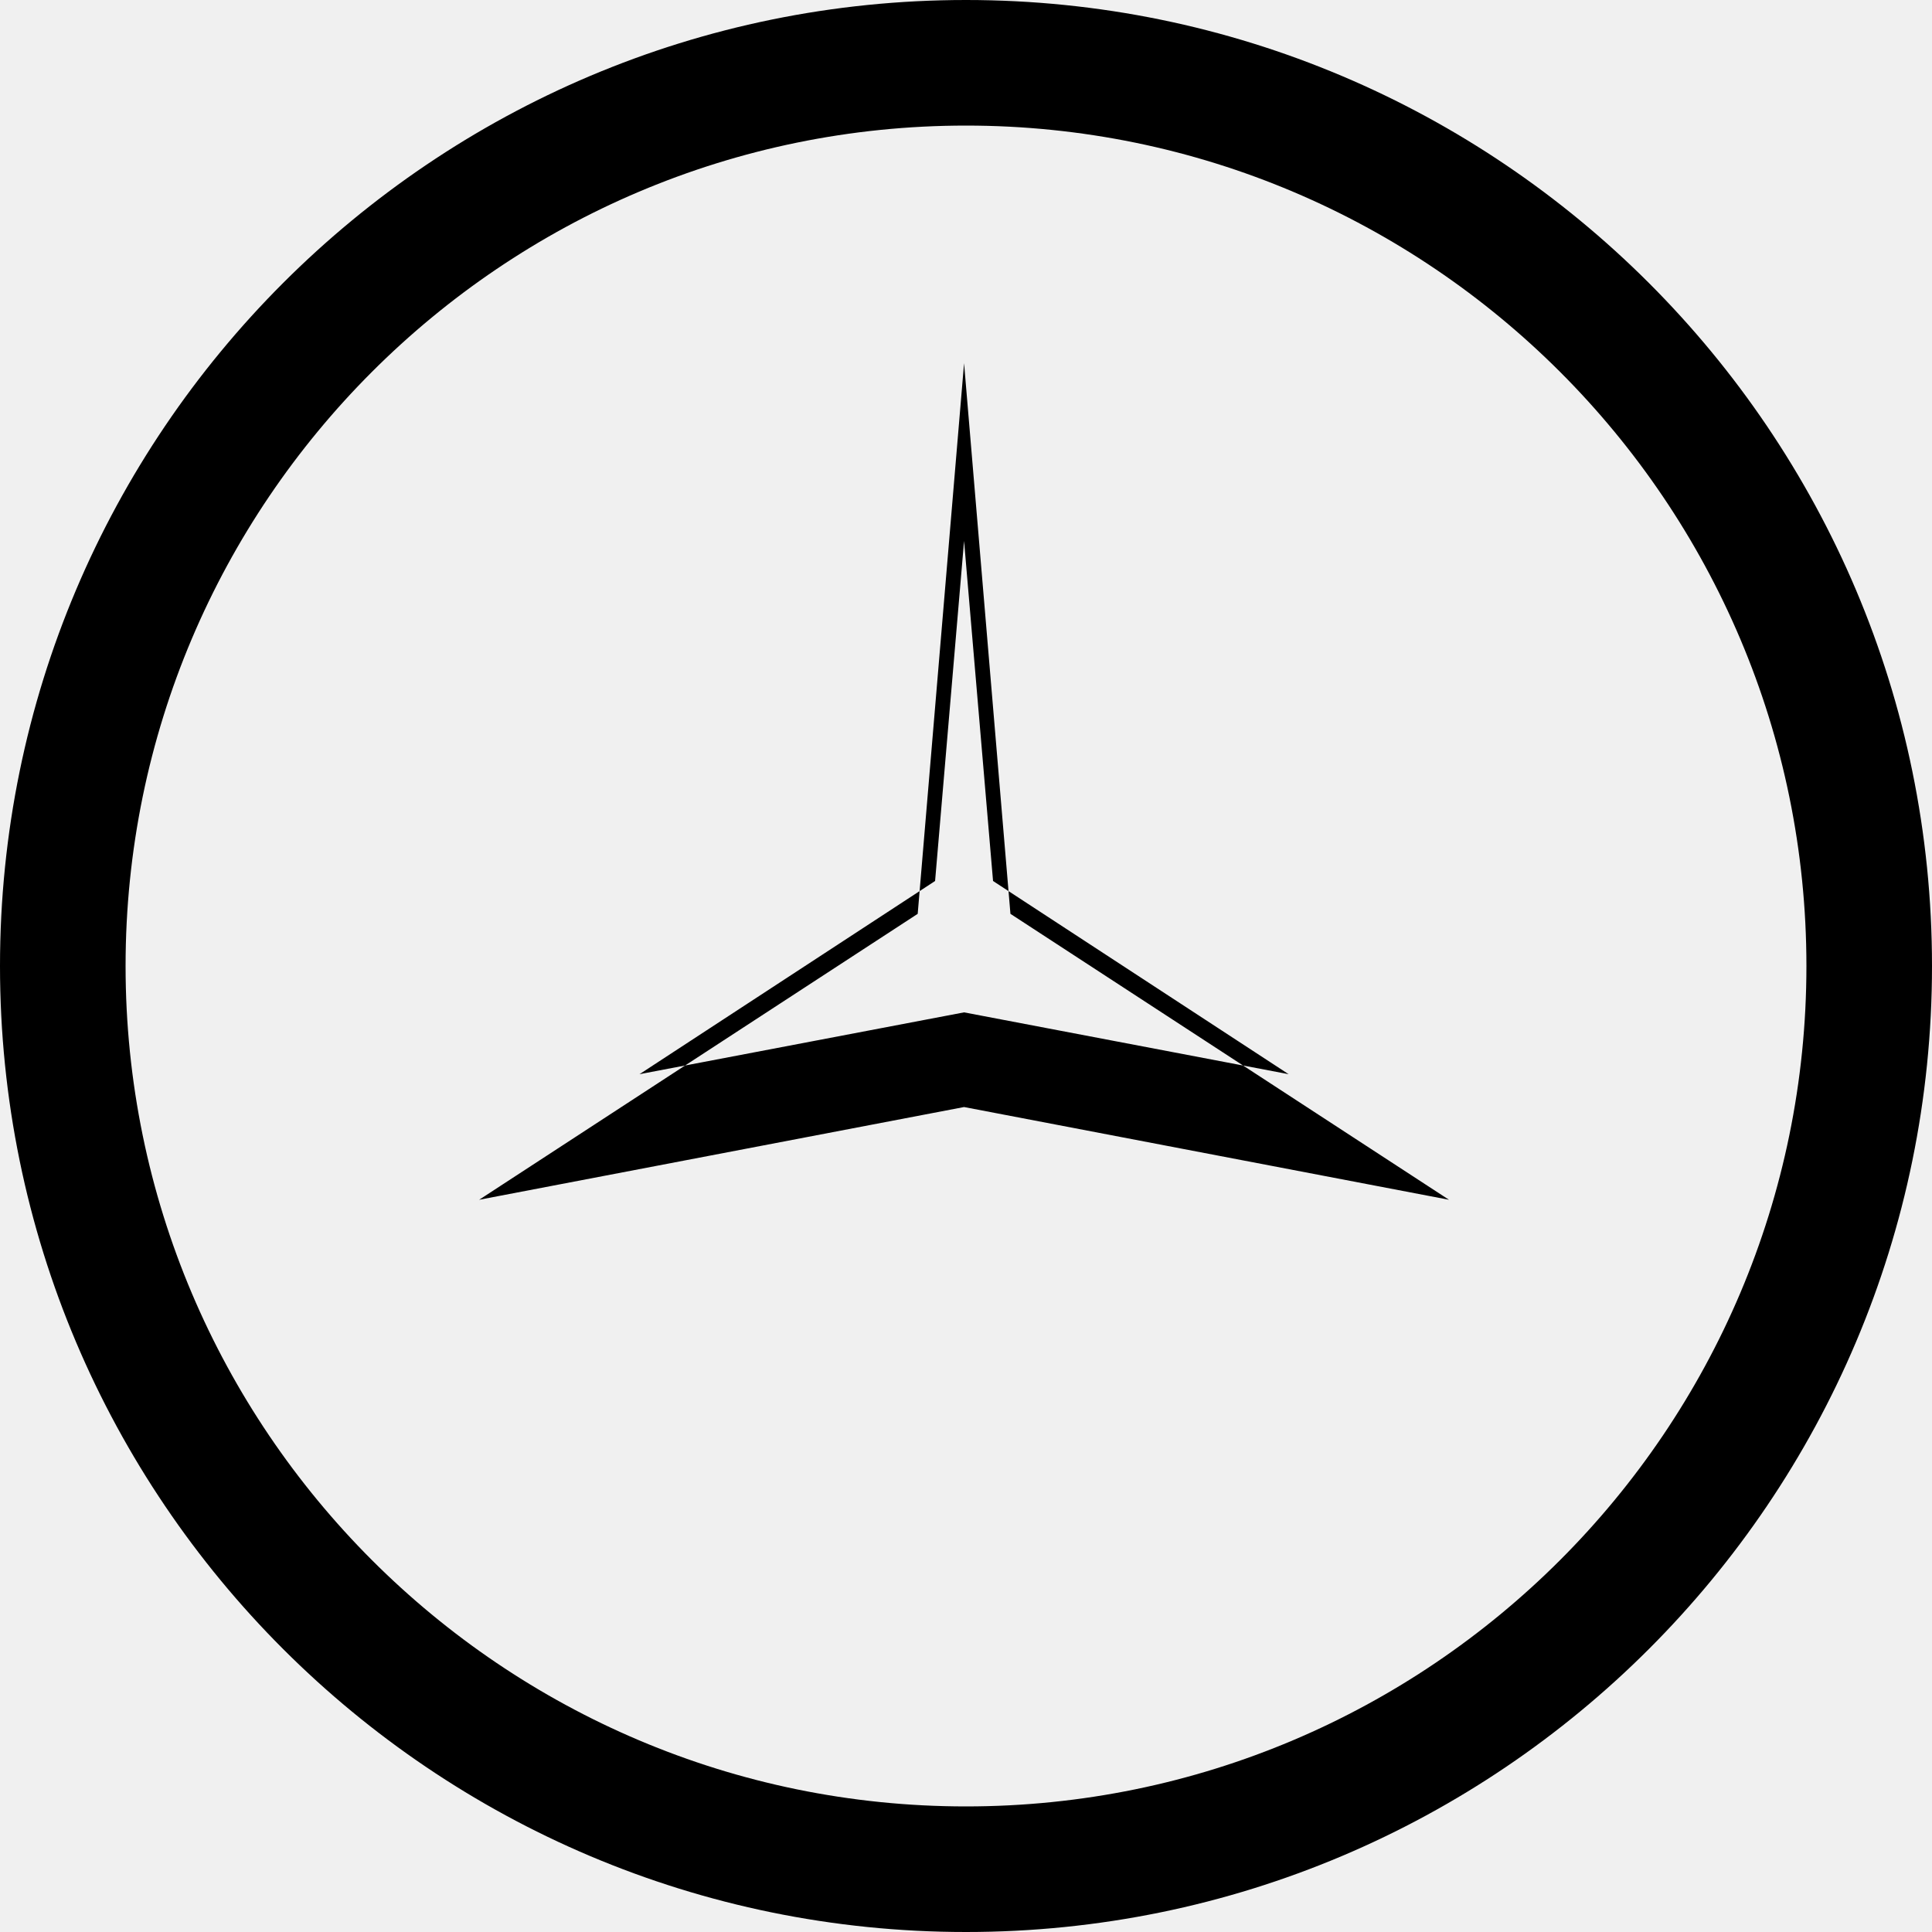
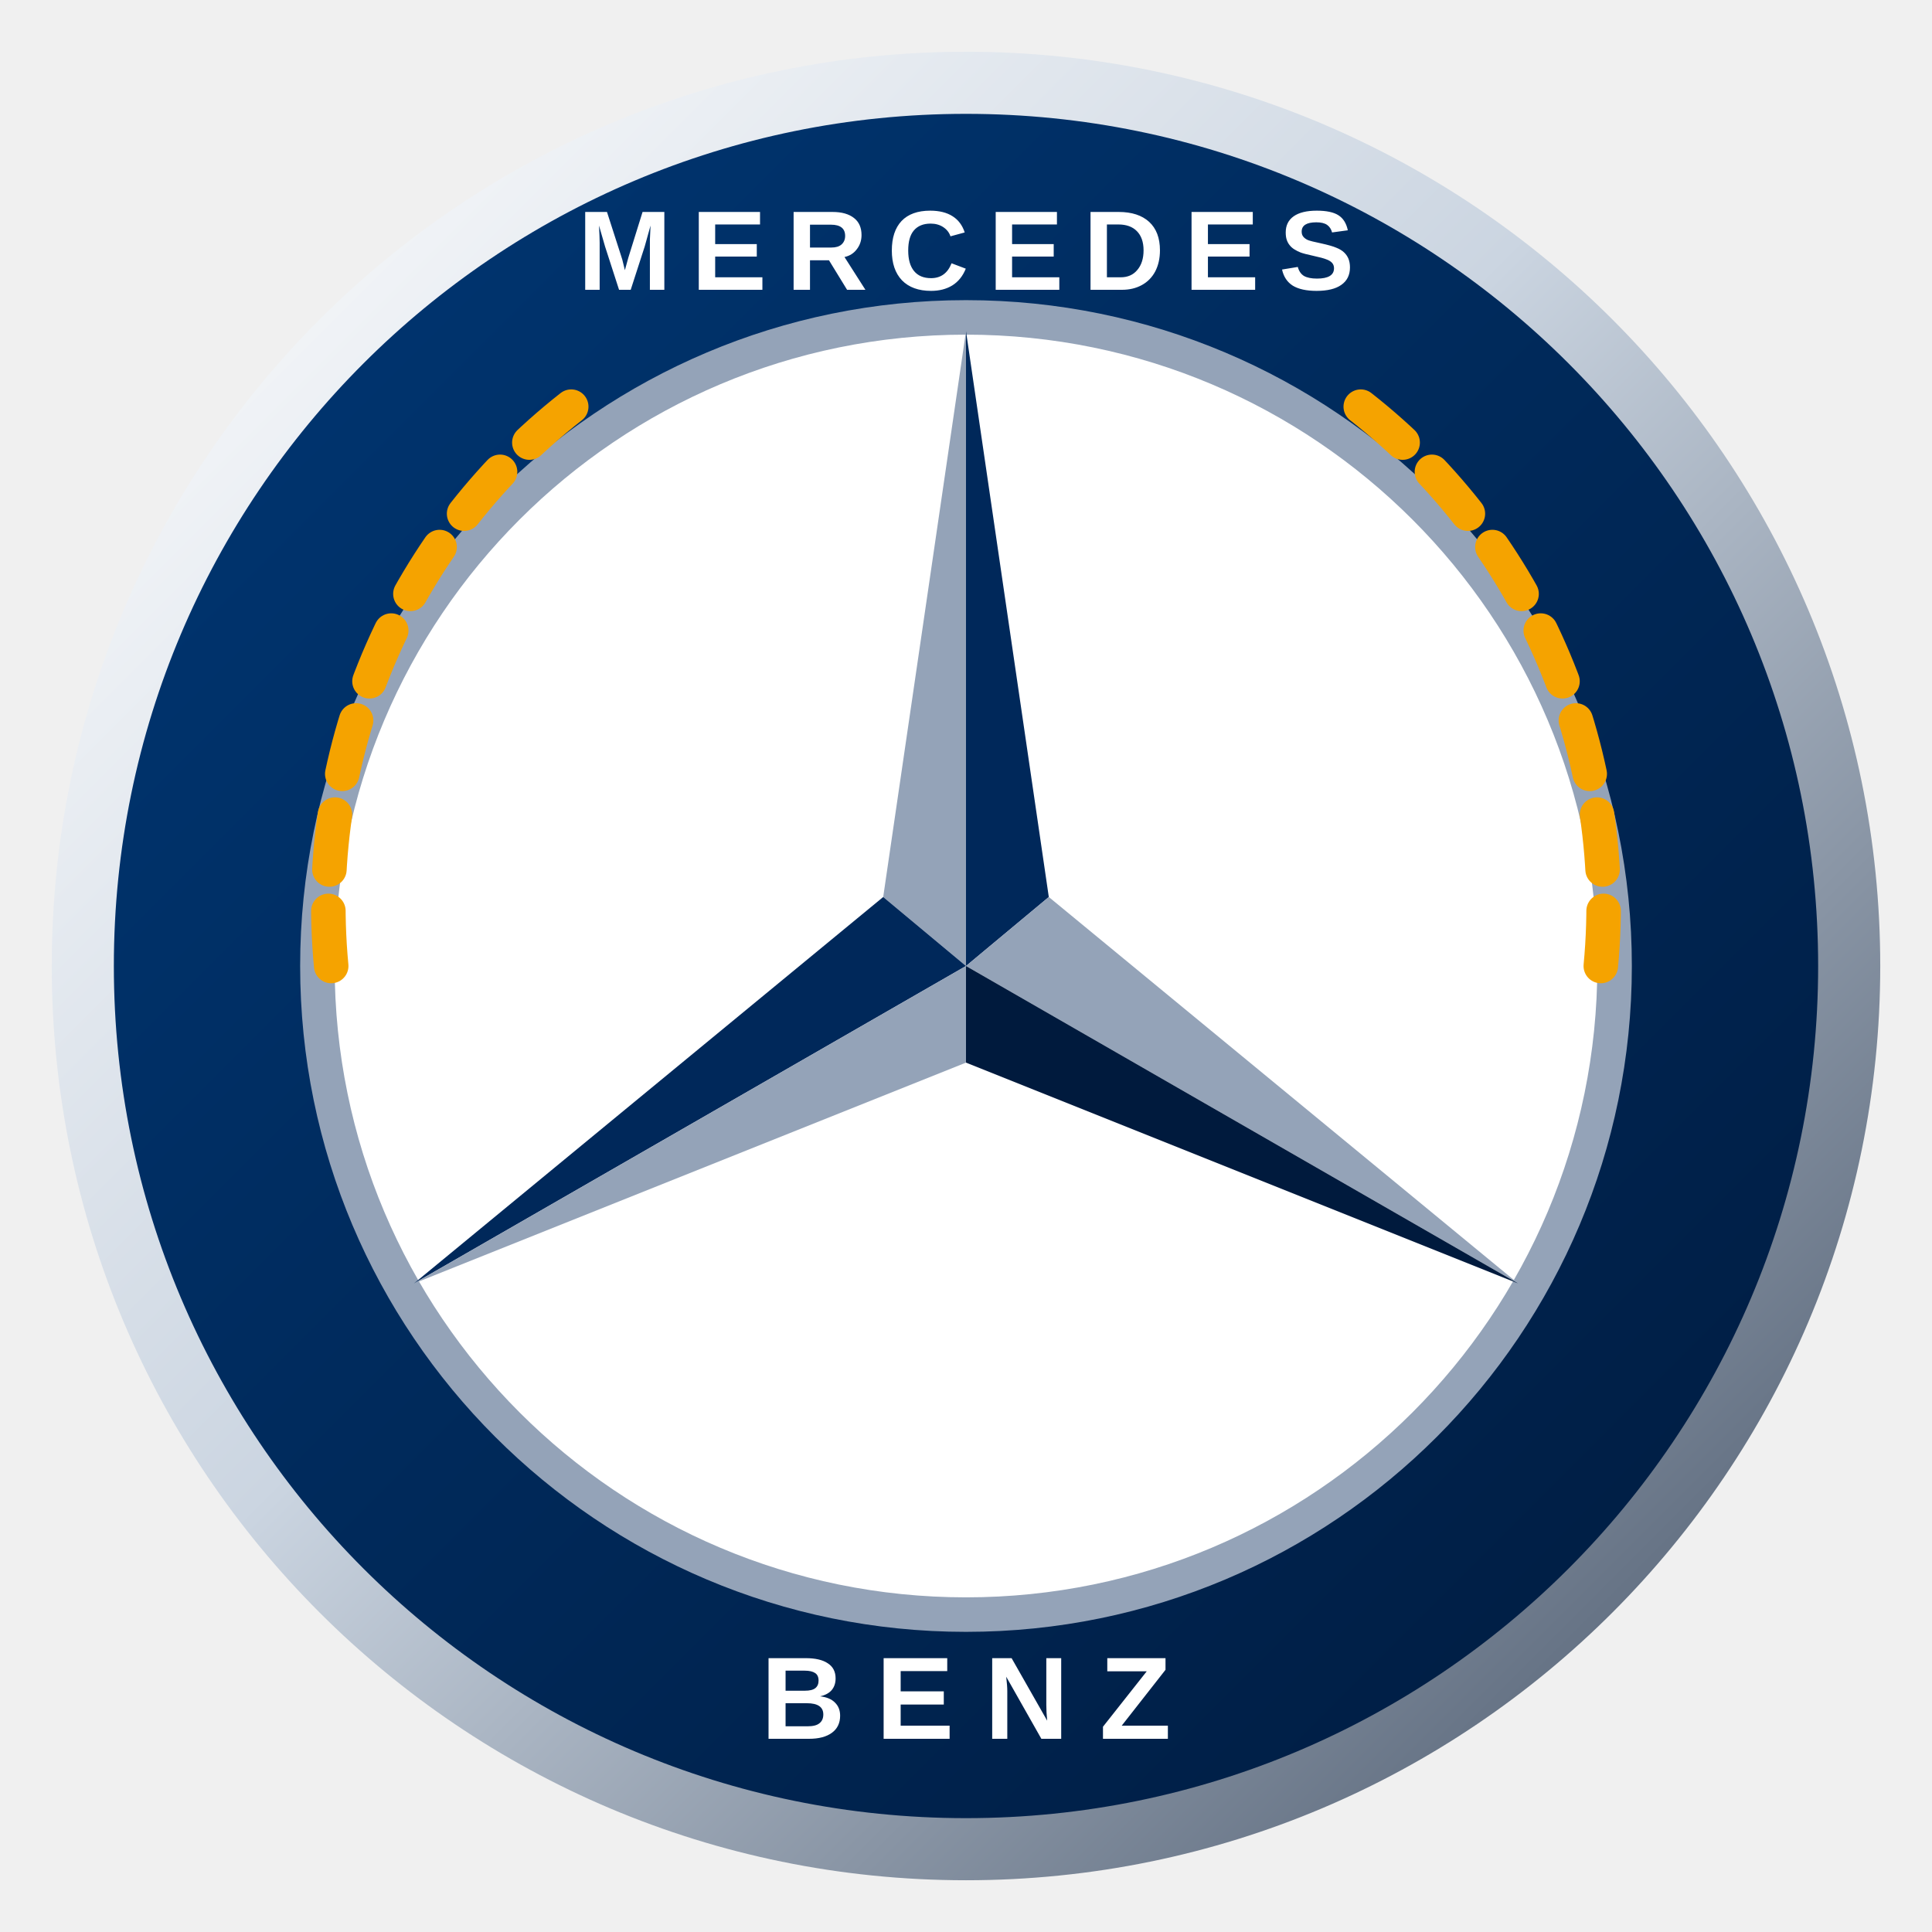
- <svg xmlns="http://www.w3.org/2000/svg" viewBox="0 0 100 100" fill="currentColor">
-   <path d="M50 0C22.4 0 0 22.4 0 50s22.4 50 50 50 50-22.4 50-50S77.6 0 50 0zm0 6.5c24 0 43.5 19.5 43.5 43.5 0 24-19.5 43.5-43.5 43.5S6.5 74 6.5 50C6.5 26 26 6.5 50 6.5zm-.1 12.3l-2.4 28.5L24.8 62.1l25.1-4.8 25.1 4.8-22.7-14.8-2.4-28.5zm0 9.2l1.5 17.6 15.3 10-16.8-3.2-16.8 3.2 15.3-10 1.5-17.6z" />
+ <svg xmlns="http://www.w3.org/2000/svg" width="140" height="140" viewBox="0 0 140 140" role="img">
+   <defs>
+     <linearGradient id="mbBlue" x1="0%" y1="0%" x2="100%" y2="100%">
+       <stop offset="0%" stop-color="#003876" />
+       <stop offset="100%" stop-color="#001A3D" />
+     </linearGradient>
+     <linearGradient id="mbChrome" x1="0%" y1="0%" x2="100%" y2="100%">
+       <stop offset="0%" stop-color="#ffffff" />
+       <stop offset="45%" stop-color="#cbd5e1" />
+       <stop offset="100%" stop-color="#475569" />
+     </linearGradient>
+   </defs>
+   <circle cx="70" cy="70" r="64" fill="url(#mbBlue)" stroke="url(#mbChrome)" stroke-width="4.5" />
+   <circle cx="70" cy="70" r="47" fill="#ffffff" stroke="#94a3b8" stroke-width="2.5" />
+   <path d="M24 70 A46 46 0 0 1 42 29" fill="none" stroke="#F5A300" stroke-width="2.5" stroke-dasharray="4 3" stroke-linecap="round" />
+   <path d="M116 70 A46 46 0 0 0 98 29" fill="none" stroke="#F5A300" stroke-width="2.5" stroke-dasharray="4 3" stroke-linecap="round" />
+   <text x="70" y="21" text-anchor="middle" fill="#ffffff" font-family="Arial, sans-serif" font-weight="900" font-size="8.2" letter-spacing="1.4">MERCEDES</text>
+   <text x="70" y="126" text-anchor="middle" fill="#ffffff" font-family="Arial, sans-serif" font-weight="900" font-size="8.5" letter-spacing="2.2">BENZ</text>
+   <polygon points="70,24 64,65 70,70" fill="#94a3b8" />
+   <polygon points="70,24 76,65 70,70" fill="#00285A" />
+   <polygon points="30,93 64,65 70,70" fill="#00285A" />
+   <polygon points="30,93 70,77 70,70" fill="#94a3b8" />
+   <polygon points="110,93 76,65 70,70" fill="#94a3b8" />
+   <polygon points="110,93 70,77 70,70" fill="#001A3D" />
</svg>
